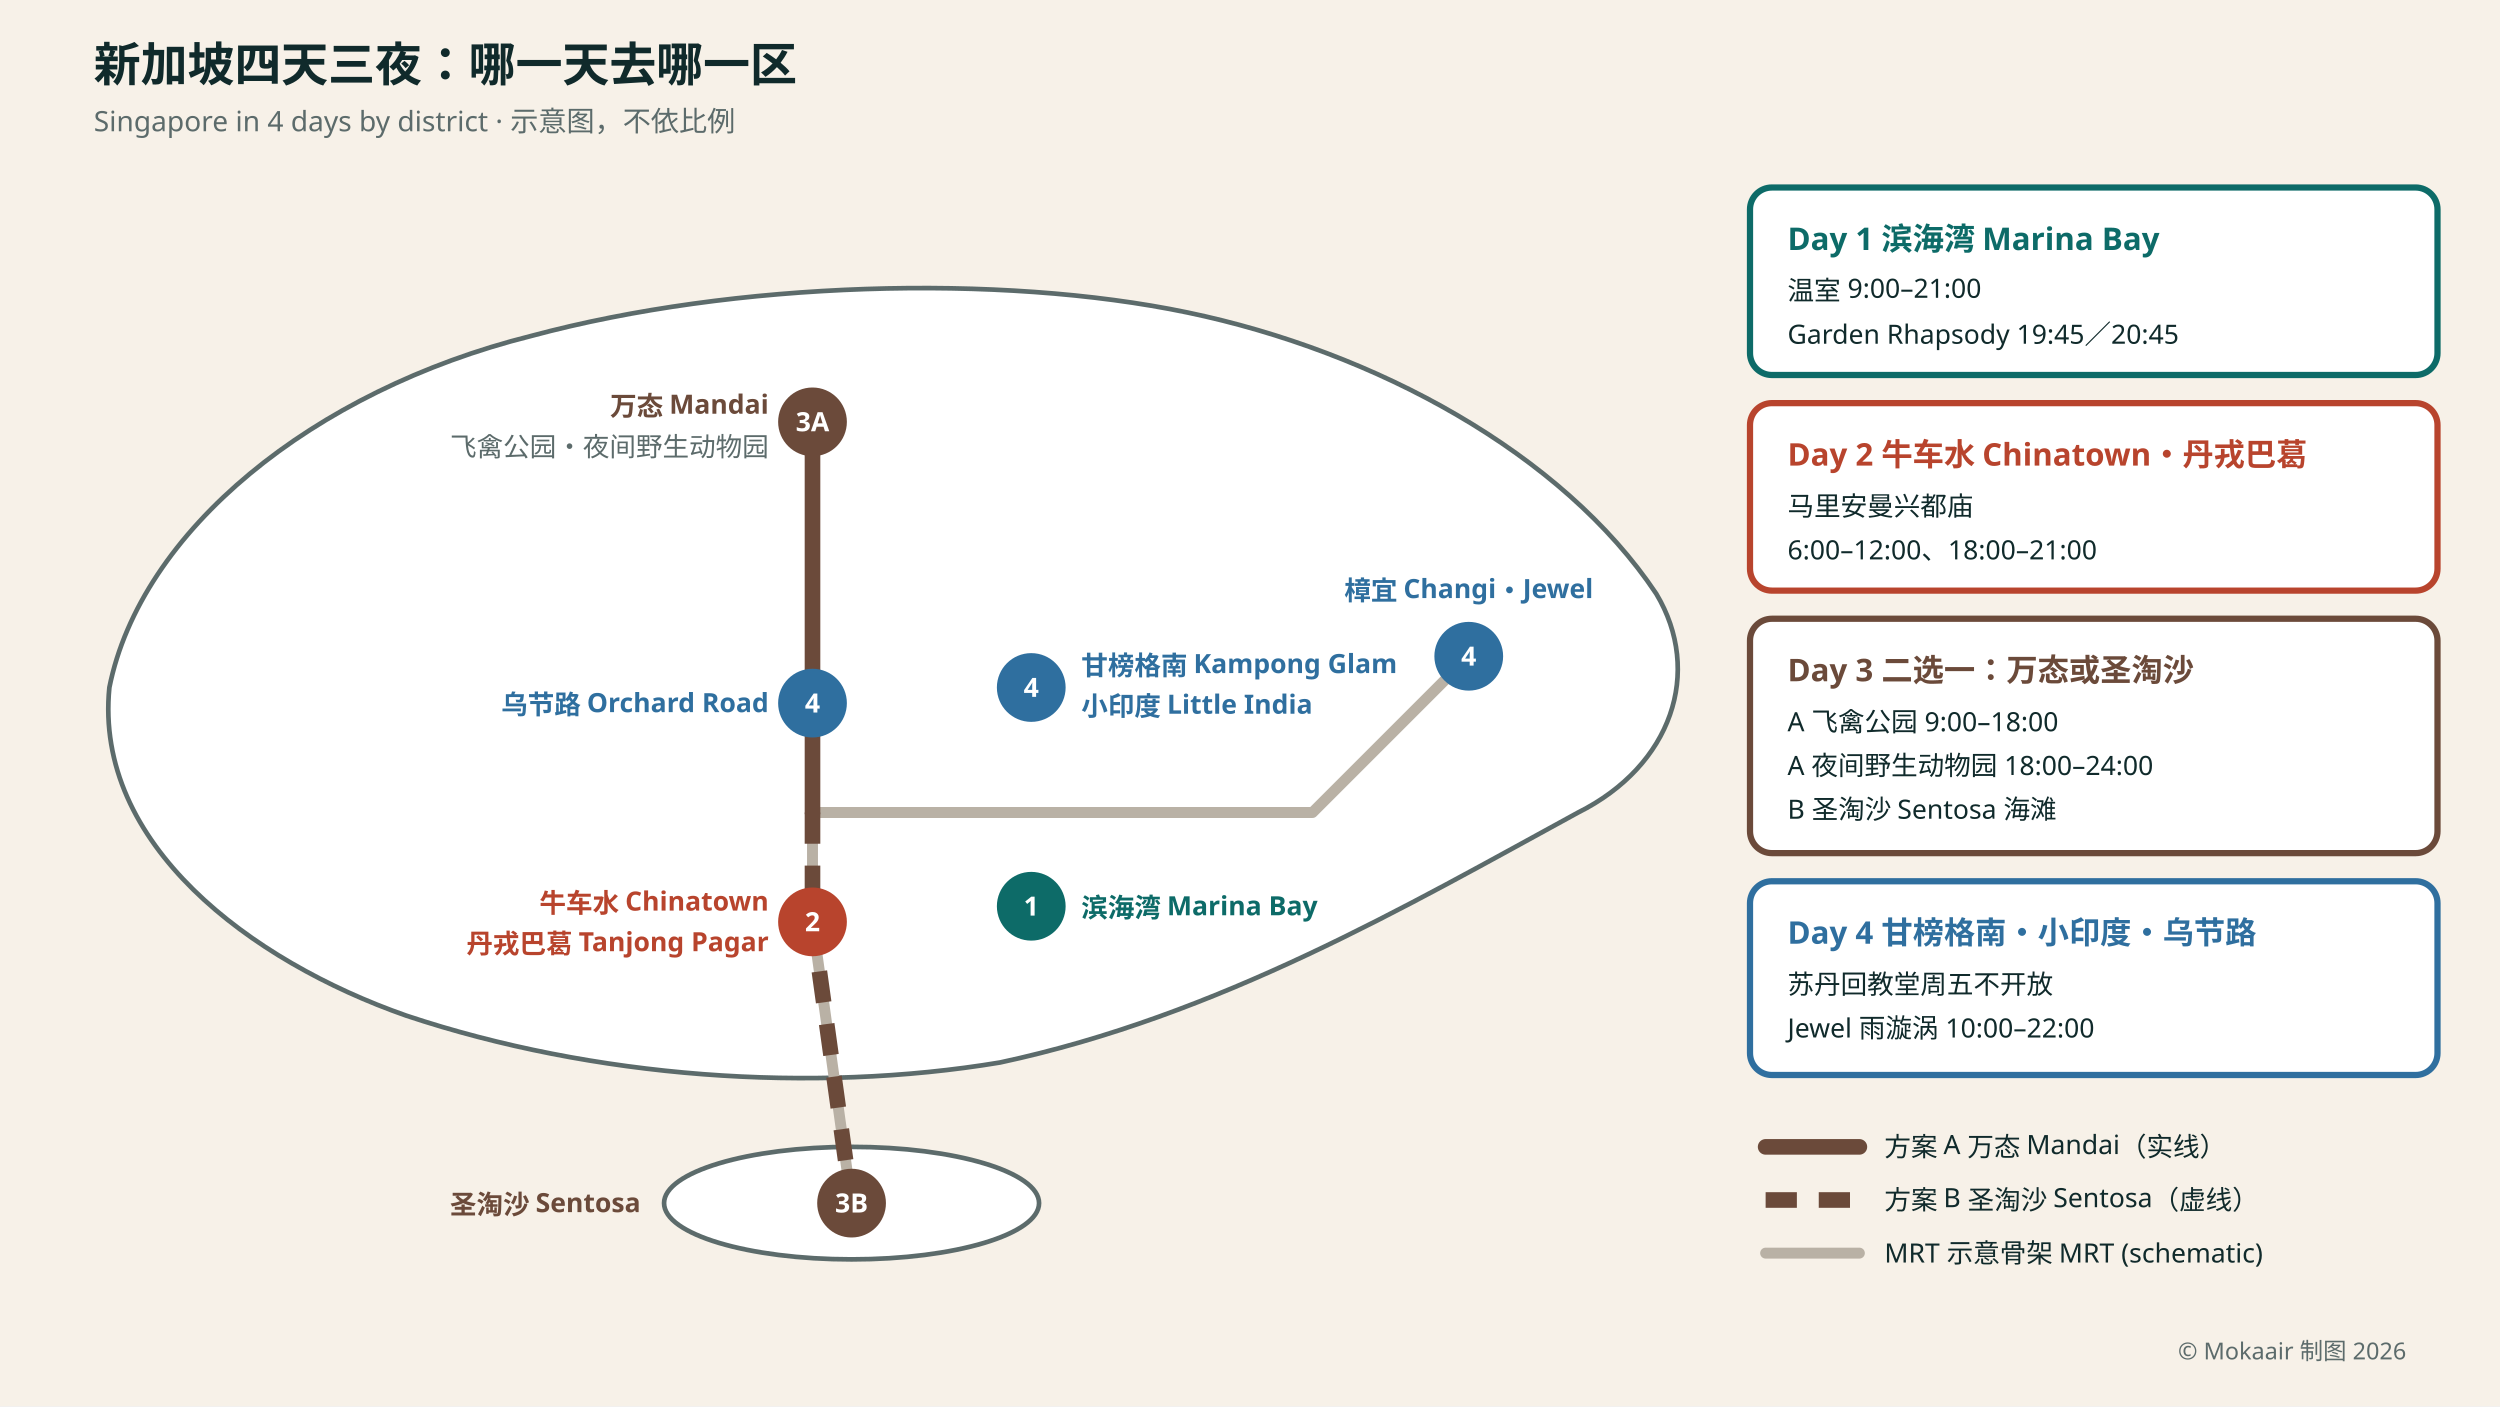
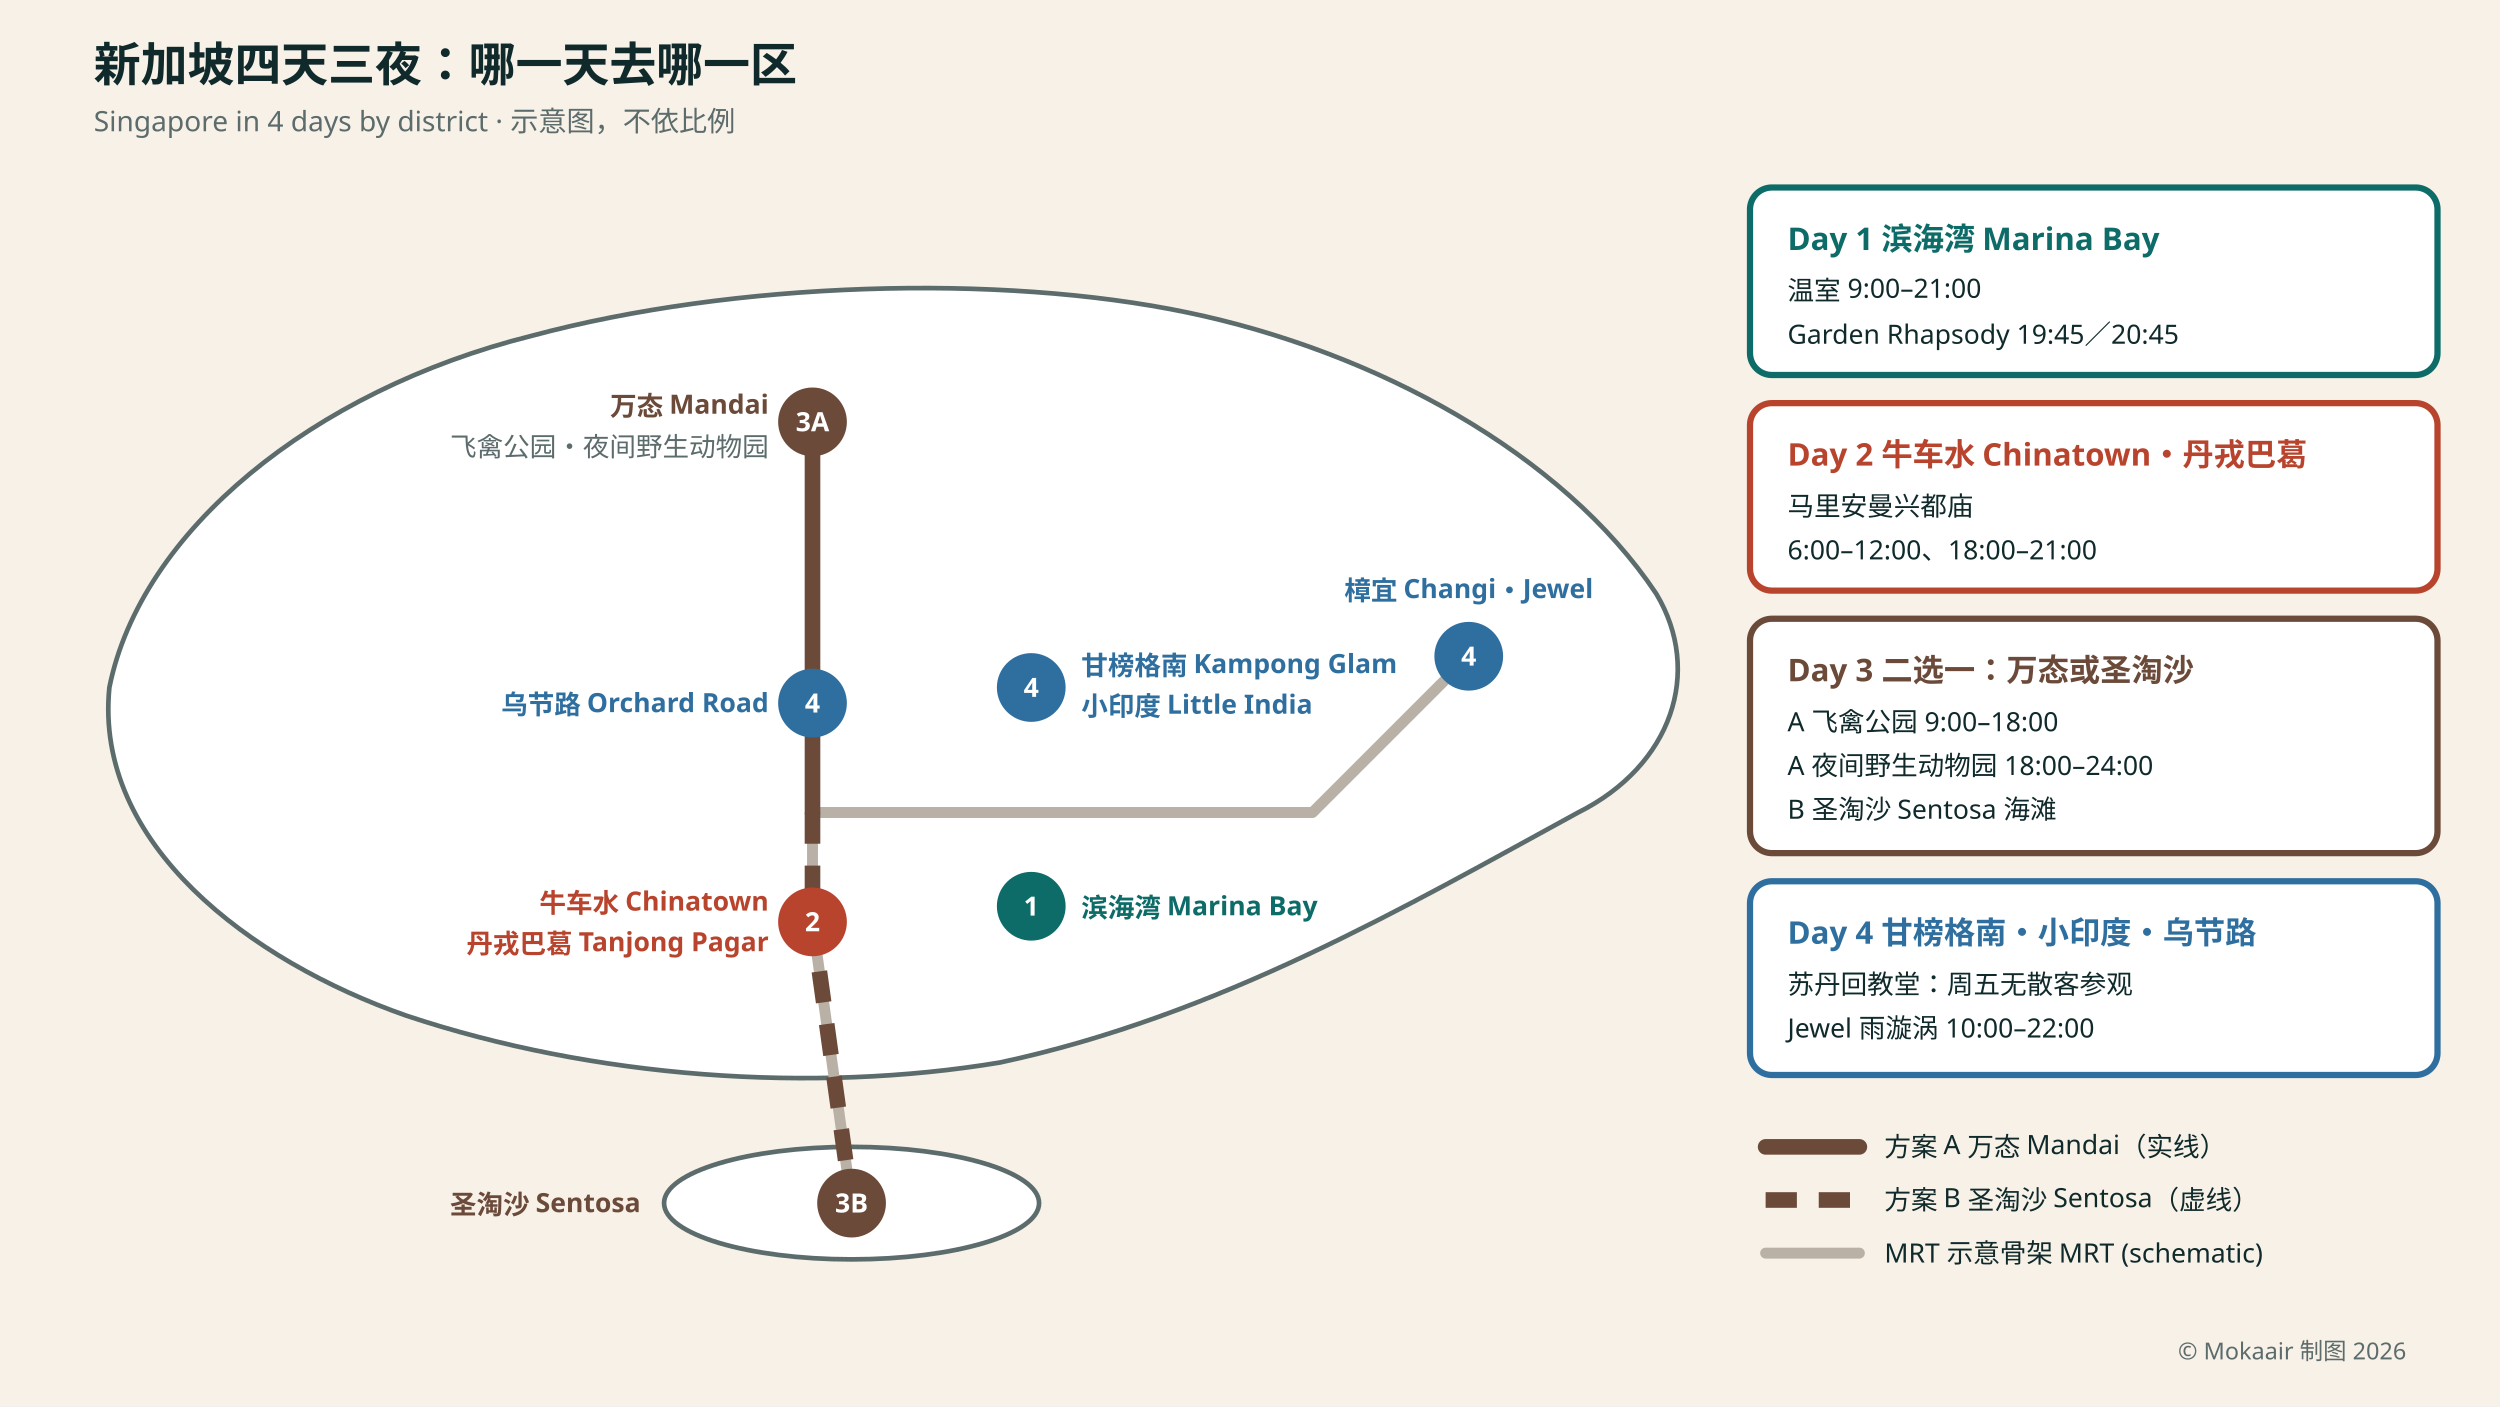
<svg xmlns="http://www.w3.org/2000/svg" viewBox="0 0 1600 900" width="1600" height="900" role="img" aria-labelledby="title desc" font-family="'Noto Sans SC','Noto Sans JP','PingFang SC','Microsoft JhengHei','Hiragino Sans',system-ui,sans-serif">
  <rect width="1600" height="900" fill="#F7F1E8" />
  <text x="60" y="52" font-size="30" font-weight="700" fill="#102A2B">新加坡四天三夜：哪一天去哪一区</text>
  <text x="60" y="84" font-size="18" fill="#5C6B6B">Singapore in 4 days by district · 示意图，不依比例</text>
  <path d="M 70 440 C 90 340, 200 250, 340 215 C 470 180, 640 175, 760 200 C 880 225, 1000 290, 1060 380 C 1090 430, 1070 490, 1010 520 C 900 580, 780 650, 640 680 C 520 700, 380 690, 260 650 C 160 615, 60 540, 70 440 Z" fill="#FFFFFF" stroke="#5C6B6B" stroke-width="3" />
  <ellipse cx="545" cy="770" rx="120" ry="36" fill="#FFFFFF" stroke="#5C6B6B" stroke-width="3" />
  <g fill="none" stroke="#B9B1A5" stroke-width="7" stroke-linecap="round" stroke-linejoin="round">
    <path d="M 520 270 L 520 590 L 545 770" />
    <path d="M 520 520 L 840 520 L 940 420" />
  </g>
  <path d="M 520 520 L 520 270" fill="none" stroke="#6B4A3A" stroke-width="10" stroke-linecap="round" />
  <path d="M 520 520 L 520 590 L 545 770" fill="none" stroke="#6B4A3A" stroke-width="10" stroke-dasharray="20 14" stroke-linejoin="round" />
  <g font-size="17" font-weight="700" fill="#FFFFFF" text-anchor="middle">
    <circle cx="520" cy="270" r="22" fill="#6B4A3A" />
    <text x="520" y="276">3A</text>
    <circle cx="545" cy="770" r="22" fill="#6B4A3A" />
    <text x="545" y="776">3B</text>
    <circle cx="520" cy="450" r="22" fill="#2F6F9F" />
    <text x="520" y="456">4</text>
    <circle cx="660" cy="440" r="22" fill="#2F6F9F" />
    <text x="660" y="446">4</text>
    <circle cx="940" cy="420" r="22" fill="#2F6F9F" />
    <text x="940" y="426">4</text>
    <circle cx="520" cy="590" r="22" fill="#B8442D" />
    <text x="520" y="596">2</text>
    <circle cx="660" cy="580" r="22" fill="#0D6B68" />
    <text x="660" y="586">1</text>
  </g>
  <g font-size="17" font-weight="700">
    <text x="492" y="266" text-anchor="end" fill="#6B4A3A">万态 Mandai</text>
    <text x="492" y="292" text-anchor="end" font-weight="400" fill="#5C6B6B">飞禽公园・夜间野生动物园</text>
    <text x="492" y="457" text-anchor="end" fill="#2F6F9F">乌节路 Orchard Road</text>
    <text x="692" y="432" fill="#2F6F9F">甘榜格南 Kampong Glam</text>
    <text x="692" y="458" fill="#2F6F9F">小印度 Little India</text>
    <text x="940" y="384" text-anchor="middle" fill="#2F6F9F">樟宜 Changi・Jewel</text>
    <text x="492" y="584" text-anchor="end" fill="#B8442D">牛车水 Chinatown</text>
    <text x="492" y="610" text-anchor="end" fill="#B8442D">丹戎巴葛 Tanjong Pagar</text>
    <text x="692" y="587" fill="#0D6B68">滨海湾 Marina Bay</text>
    <text x="410" y="777" text-anchor="end" fill="#6B4A3A">圣淘沙 Sentosa</text>
  </g>
  <g font-size="17" fill="#102A2B">
    <rect x="1120" y="120" width="440" height="120" rx="14" fill="#FFFFFF" stroke="#0D6B68" stroke-width="4" />
    <text x="1144" y="160" font-size="20" font-weight="700" fill="#0D6B68">Day 1 滨海湾 Marina Bay</text>
    <text x="1144" y="192">温室 9:00–21:00</text>
    <text x="1144" y="220">Garden Rhapsody 19:45／20:45</text>
    <rect x="1120" y="258" width="440" height="120" rx="14" fill="#FFFFFF" stroke="#B8442D" stroke-width="4" />
    <text x="1144" y="298" font-size="20" font-weight="700" fill="#B8442D">Day 2 牛车水 Chinatown・丹戎巴葛</text>
    <text x="1144" y="330">马里安曼兴都庙</text>
    <text x="1144" y="358">6:00–12:00、18:00–21:00</text>
    <rect x="1120" y="396" width="440" height="150" rx="14" fill="#FFFFFF" stroke="#6B4A3A" stroke-width="4" />
    <text x="1144" y="436" font-size="20" font-weight="700" fill="#6B4A3A">Day 3 二选一：万态或圣淘沙</text>
    <text x="1144" y="468">A 飞禽公园 9:00–18:00</text>
    <text x="1144" y="496">A 夜间野生动物园 18:00–24:00</text>
    <text x="1144" y="524">B 圣淘沙 Sentosa 海滩</text>
    <rect x="1120" y="564" width="440" height="124" rx="14" fill="#FFFFFF" stroke="#2F6F9F" stroke-width="4" />
    <text x="1144" y="604" font-size="20" font-weight="700" fill="#2F6F9F">Day 4 甘榜格南・小印度・乌节路</text>
-     <text x="1144" y="636">苏丹回教堂周五不开放</text>
+     <text x="1144" y="636">苏丹回教堂：周五无散客参观</text>
    <text x="1144" y="664">Jewel 雨漩涡 10:00–22:00</text>
  </g>
  <g font-size="17" fill="#102A2B">
    <line x1="1130" y1="734" x2="1190" y2="734" stroke="#6B4A3A" stroke-width="10" stroke-linecap="round" />
    <text x="1206" y="740">方案 A 万态 Mandai（实线）</text>
    <line x1="1130" y1="768" x2="1190" y2="768" stroke="#6B4A3A" stroke-width="10" stroke-dasharray="20 14" />
    <text x="1206" y="774">方案 B 圣淘沙 Sentosa（虚线）</text>
    <line x1="1130" y1="802" x2="1190" y2="802" stroke="#B9B1A5" stroke-width="7" stroke-linecap="round" />
    <text x="1206" y="808">MRT 示意骨架 MRT (schematic)</text>
  </g>
  <text x="1540" y="870" text-anchor="end" font-size="15" fill="#5C6B6B">© Mokaair 制图 2026</text>
</svg>
